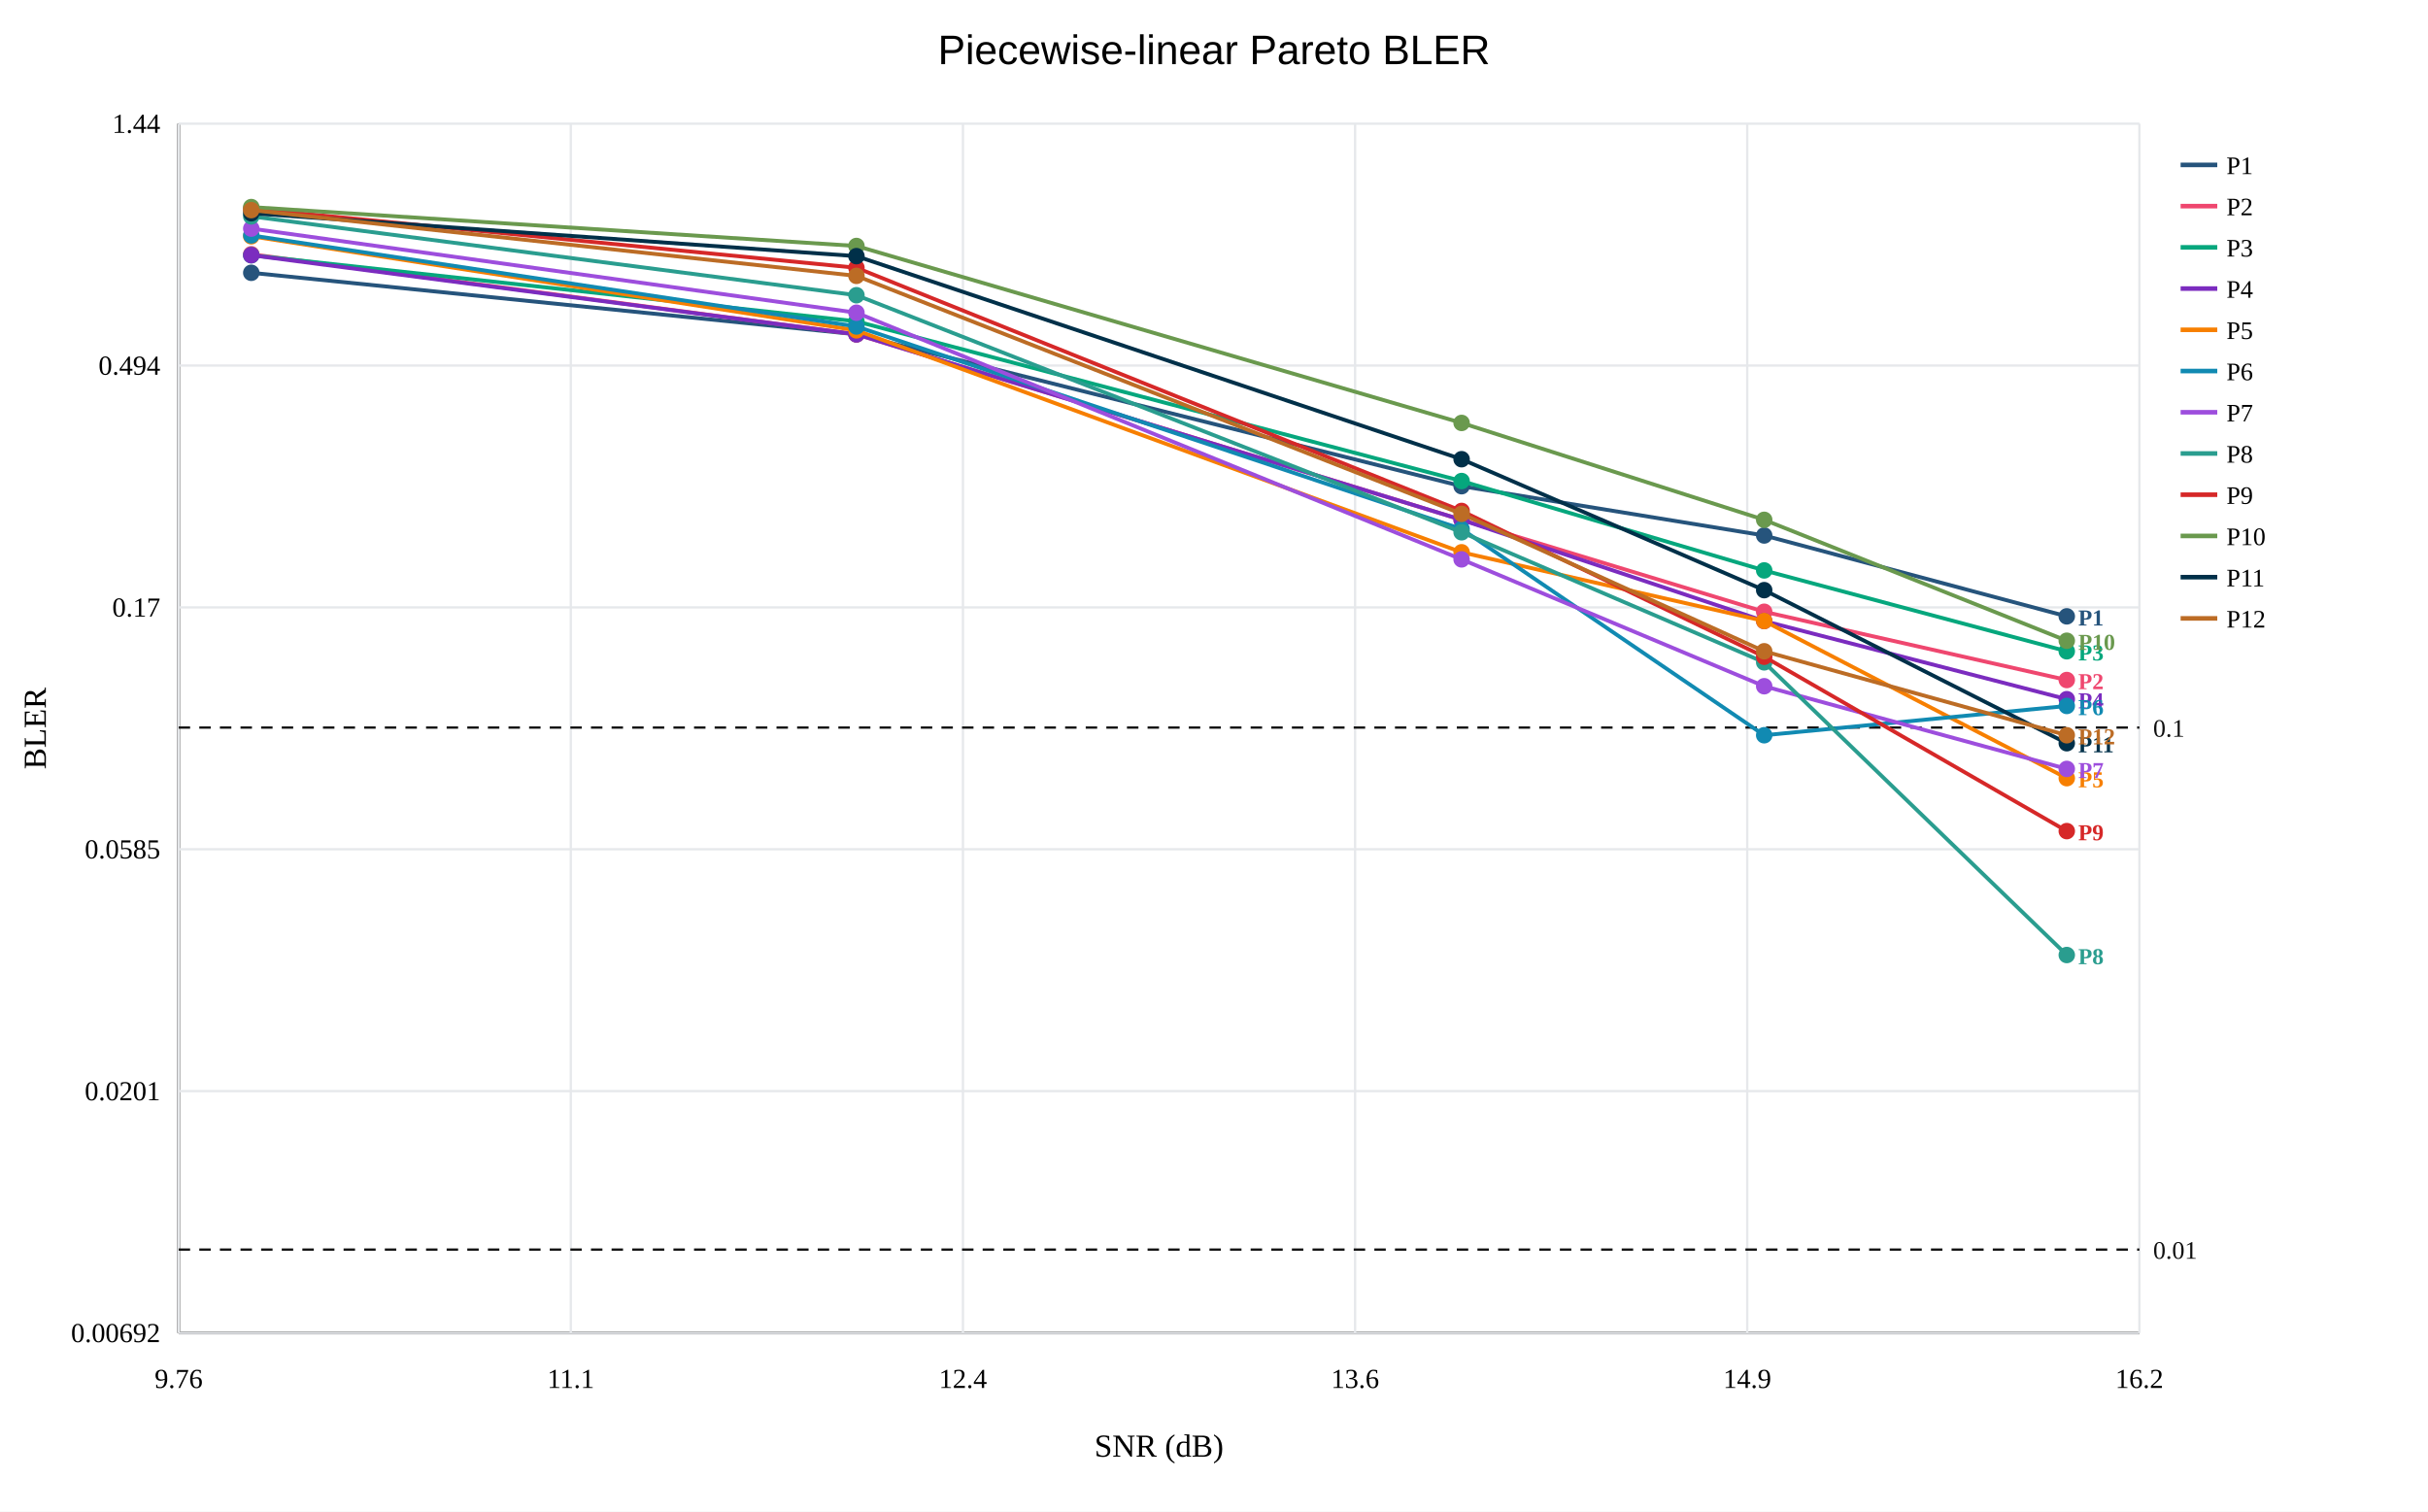
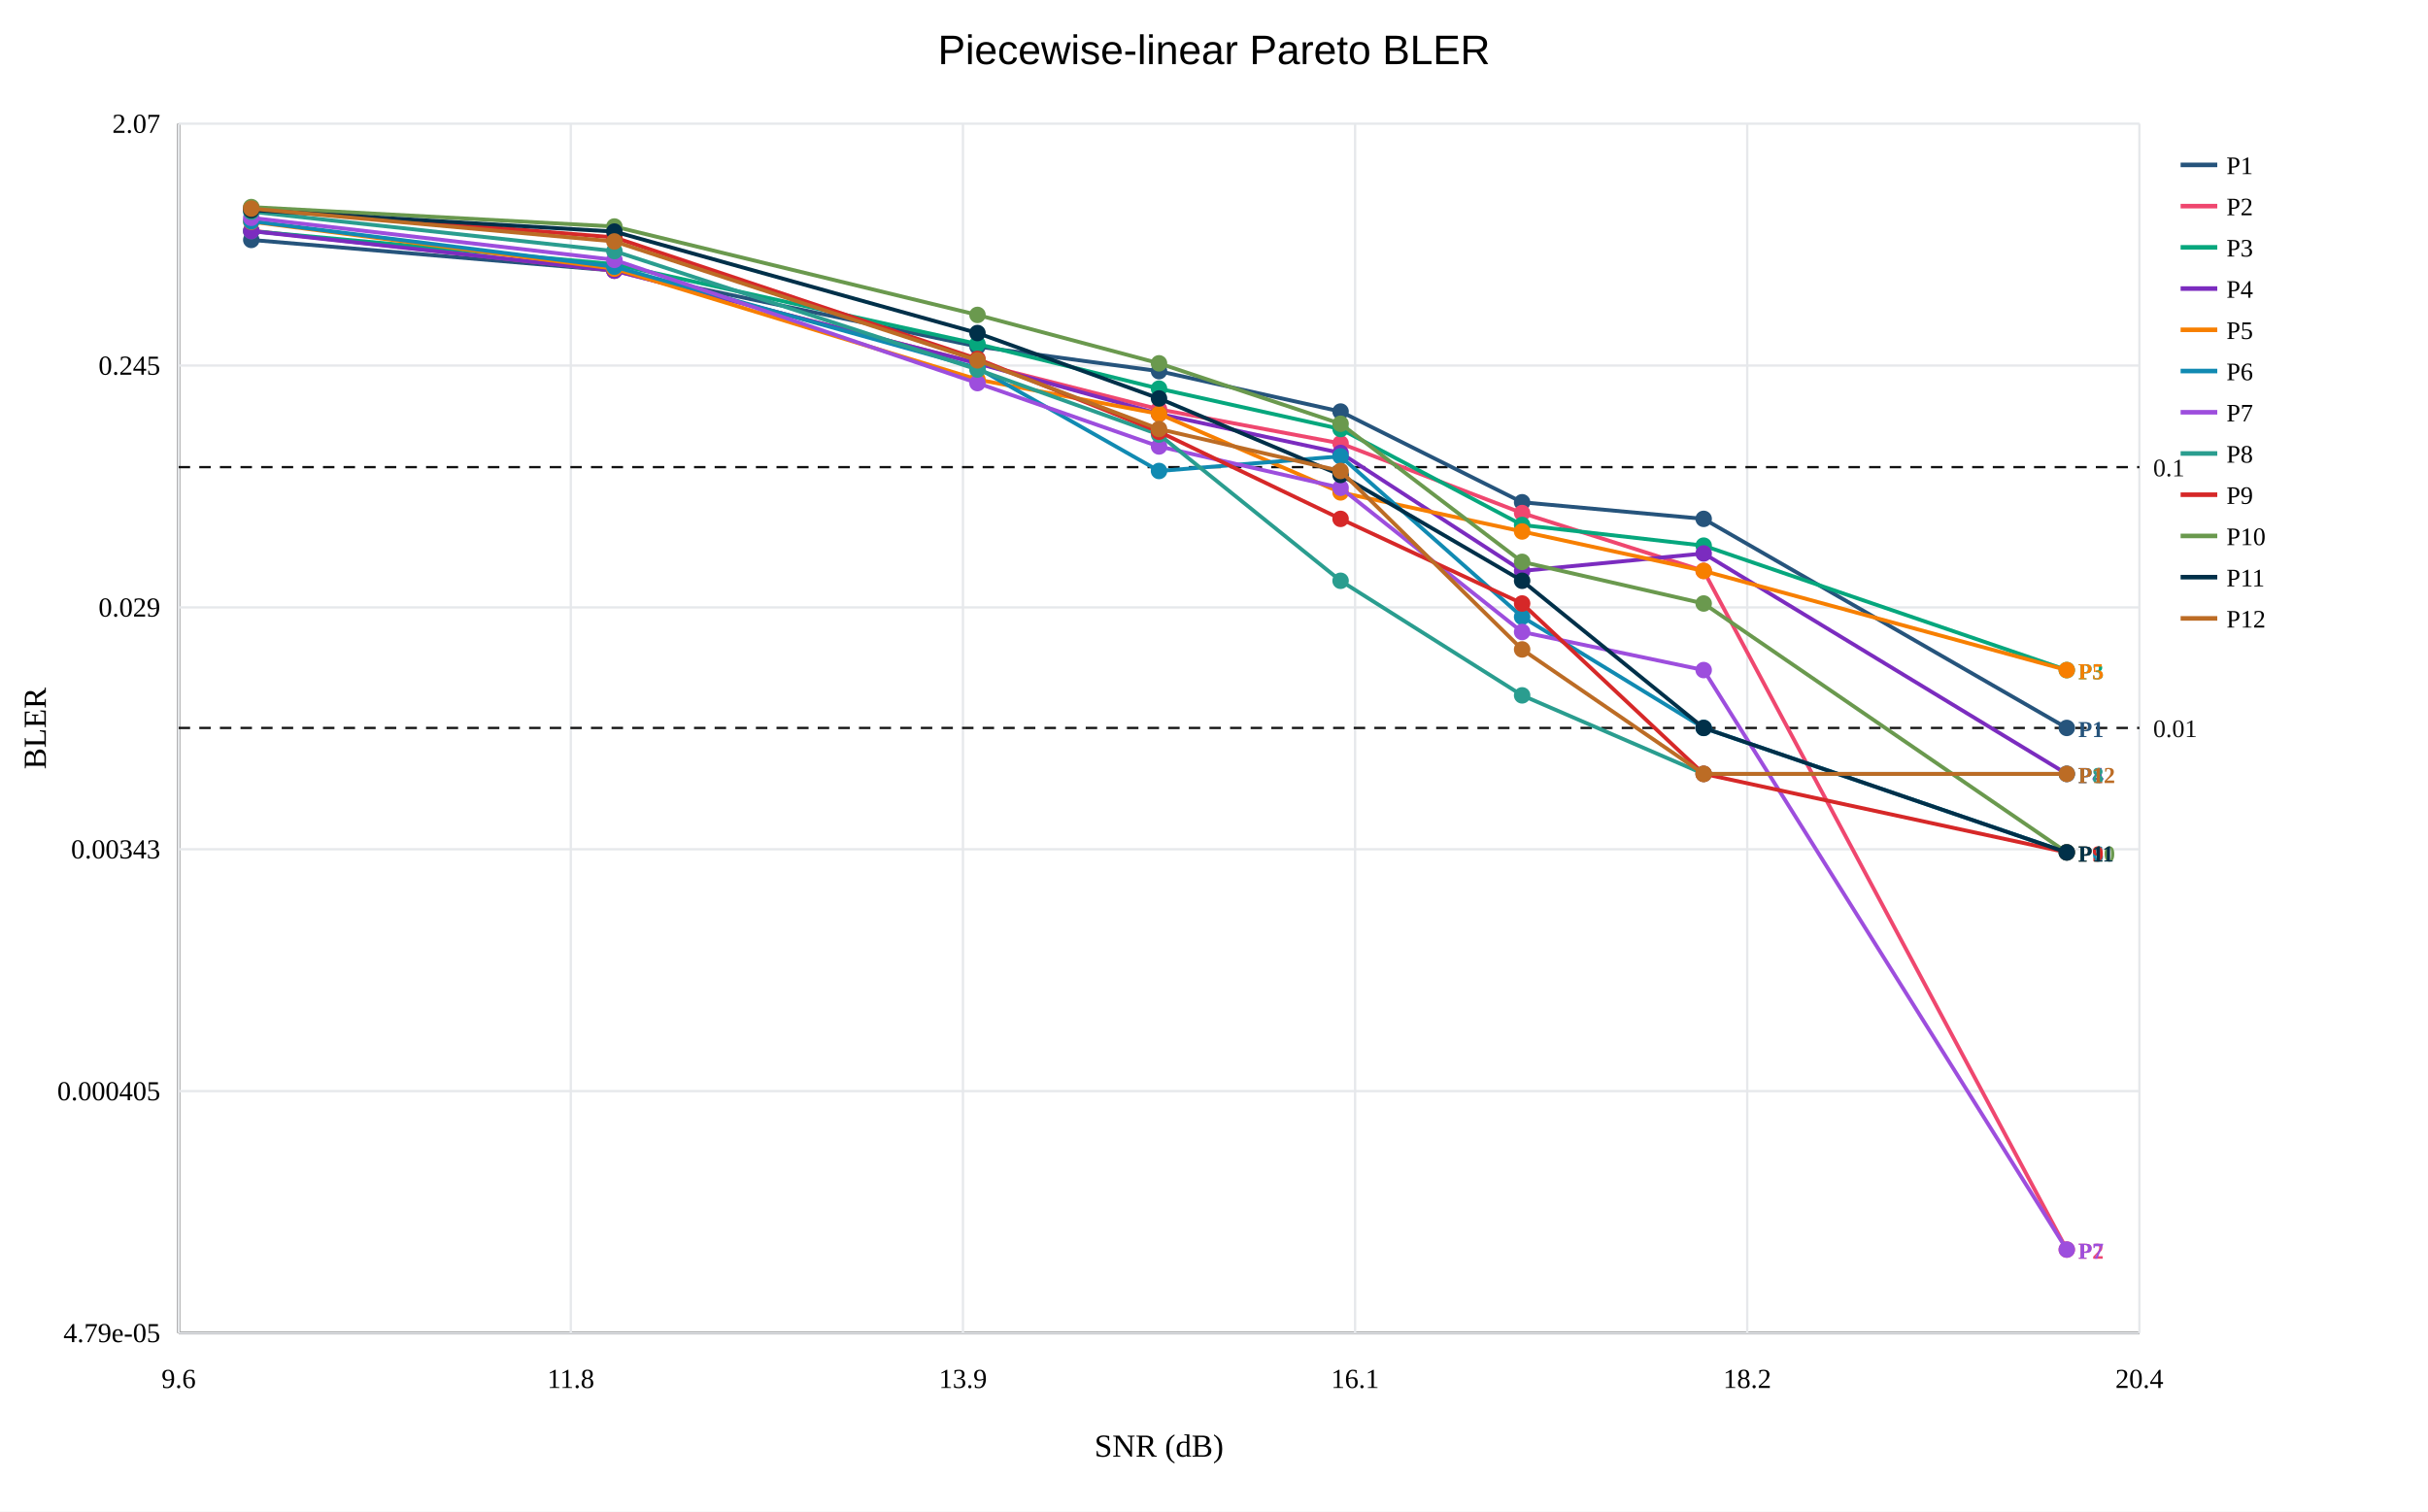
<svg xmlns="http://www.w3.org/2000/svg" width="1060" height="660" viewBox="0 0 1060 660">
  <rect width="100%" height="100%" fill="white" />
  <text x="530.0" y="28" text-anchor="middle" font-size="18" font-family="Arial, sans-serif">Piecewise-linear Pareto BLER</text>
  <line x1="78" y1="582" x2="934" y2="582" stroke="#333" stroke-width="1.2" />
  <line x1="78" y1="54" x2="78" y2="582" stroke="#333" stroke-width="1.2" />
  <line x1="78.00" y1="54" x2="78.00" y2="582" stroke="#e6e8eb" />
-   <text x="78.00" y="606" font-size="12" text-anchor="middle">9.76</text>
+   <text x="78.00" y="606" font-size="12" text-anchor="middle">9.6</text>
  <line x1="249.20" y1="54" x2="249.20" y2="582" stroke="#e6e8eb" />
-   <text x="249.20" y="606" font-size="12" text-anchor="middle">11.1</text>
+   <text x="249.20" y="606" font-size="12" text-anchor="middle">11.8</text>
  <line x1="420.40" y1="54" x2="420.40" y2="582" stroke="#e6e8eb" />
-   <text x="420.40" y="606" font-size="12" text-anchor="middle">12.4</text>
+   <text x="420.40" y="606" font-size="12" text-anchor="middle">13.9</text>
  <line x1="591.60" y1="54" x2="591.60" y2="582" stroke="#e6e8eb" />
-   <text x="591.60" y="606" font-size="12" text-anchor="middle">13.6</text>
+   <text x="591.60" y="606" font-size="12" text-anchor="middle">16.1</text>
  <line x1="762.80" y1="54" x2="762.80" y2="582" stroke="#e6e8eb" />
-   <text x="762.80" y="606" font-size="12" text-anchor="middle">14.9</text>
+   <text x="762.80" y="606" font-size="12" text-anchor="middle">18.2</text>
  <line x1="934.00" y1="54" x2="934.00" y2="582" stroke="#e6e8eb" />
-   <text x="934.00" y="606" font-size="12" text-anchor="middle">16.2</text>
+   <text x="934.00" y="606" font-size="12" text-anchor="middle">20.4</text>
  <line x1="78" y1="582.00" x2="934" y2="582.00" stroke="#e6e8eb" />
-   <text x="70" y="586.00" font-size="12" text-anchor="end">0.00692</text>
+   <text x="70" y="586.00" font-size="12" text-anchor="end">4.79e-05</text>
  <line x1="78" y1="476.40" x2="934" y2="476.40" stroke="#e6e8eb" />
-   <text x="70" y="480.40" font-size="12" text-anchor="end">0.0201</text>
+   <text x="70" y="480.40" font-size="12" text-anchor="end">0.000405</text>
  <line x1="78" y1="370.80" x2="934" y2="370.80" stroke="#e6e8eb" />
-   <text x="70" y="374.80" font-size="12" text-anchor="end">0.0585</text>
+   <text x="70" y="374.80" font-size="12" text-anchor="end">0.00343</text>
  <line x1="78" y1="265.20" x2="934" y2="265.20" stroke="#e6e8eb" />
-   <text x="70" y="269.20" font-size="12" text-anchor="end">0.17</text>
+   <text x="70" y="269.20" font-size="12" text-anchor="end">0.029</text>
  <line x1="78" y1="159.60" x2="934" y2="159.60" stroke="#e6e8eb" />
-   <text x="70" y="163.60" font-size="12" text-anchor="end">0.494</text>
+   <text x="70" y="163.60" font-size="12" text-anchor="end">0.245</text>
  <line x1="78" y1="54.00" x2="934" y2="54.00" stroke="#e6e8eb" />
-   <text x="70" y="58.00" font-size="12" text-anchor="end">1.44</text>
-   <line x1="78" y1="317.67" x2="934" y2="317.67" stroke="#111" stroke-width="1" stroke-dasharray="5 4" />
-   <text x="940" y="321.67" font-size="11" fill="#111">0.1</text>
-   <line x1="78" y1="545.59" x2="934" y2="545.59" stroke="#111" stroke-width="1" stroke-dasharray="5 4" />
-   <text x="940" y="549.59" font-size="11" fill="#111">0.01</text>
-   <circle cx="109.70" cy="119.11" r="3.6" fill="#26547c" />
-   <circle cx="373.90" cy="145.97" r="3.6" fill="#26547c" />
-   <circle cx="638.10" cy="212.28" r="3.6" fill="#26547c" />
-   <circle cx="770.20" cy="233.80" r="3.6" fill="#26547c" />
-   <circle cx="902.30" cy="269.11" r="3.6" fill="#26547c" />
-   <polyline points="109.70,119.11 373.90,145.97 638.10,212.28 770.20,233.80 902.30,269.11" fill="none" stroke="#26547c" stroke-width="1.7" />
-   <text x="907.30" y="273.11" font-size="10" fill="#26547c" font-weight="700">P1</text>
-   <circle cx="109.70" cy="111.02" r="3.6" fill="#ef476f" />
-   <circle cx="373.90" cy="145.97" r="3.6" fill="#ef476f" />
-   <circle cx="638.10" cy="226.97" r="3.6" fill="#ef476f" />
-   <circle cx="770.20" cy="267.11" r="3.6" fill="#ef476f" />
-   <circle cx="902.30" cy="296.91" r="3.6" fill="#ef476f" />
-   <polyline points="109.70,111.02 373.90,145.97 638.10,226.97 770.20,267.11 902.30,296.91" fill="none" stroke="#ef476f" stroke-width="1.7" />
-   <text x="907.30" y="300.91" font-size="10" fill="#ef476f" font-weight="700">P2</text>
-   <circle cx="109.70" cy="111.43" r="3.6" fill="#06a77d" />
-   <circle cx="373.90" cy="140.31" r="3.6" fill="#06a77d" />
-   <circle cx="638.10" cy="210.03" r="3.6" fill="#06a77d" />
-   <circle cx="770.20" cy="249.06" r="3.6" fill="#06a77d" />
-   <circle cx="902.30" cy="284.36" r="3.6" fill="#06a77d" />
-   <polyline points="109.70,111.43 373.90,140.31 638.10,210.03 770.20,249.06 902.30,284.36" fill="none" stroke="#06a77d" stroke-width="1.7" />
-   <text x="907.30" y="288.36" font-size="10" fill="#06a77d" font-weight="700">P3</text>
-   <circle cx="109.70" cy="111.43" r="3.6" fill="#7b2cbf" />
-   <circle cx="373.90" cy="145.97" r="3.6" fill="#7b2cbf" />
-   <circle cx="638.10" cy="226.97" r="3.6" fill="#7b2cbf" />
-   <circle cx="770.20" cy="271.15" r="3.6" fill="#7b2cbf" />
-   <circle cx="902.30" cy="305.28" r="3.6" fill="#7b2cbf" />
-   <polyline points="109.70,111.43 373.90,145.97 638.10,226.97 770.20,271.15 902.30,305.28" fill="none" stroke="#7b2cbf" stroke-width="1.7" />
-   <text x="907.30" y="309.28" font-size="10" fill="#7b2cbf" font-weight="700">P4</text>
-   <circle cx="109.70" cy="103.16" r="3.6" fill="#f77f00" />
-   <circle cx="373.90" cy="144.24" r="3.6" fill="#f77f00" />
-   <circle cx="638.10" cy="241.14" r="3.6" fill="#f77f00" />
-   <circle cx="770.20" cy="271.15" r="3.6" fill="#f77f00" />
-   <circle cx="902.30" cy="339.76" r="3.6" fill="#f77f00" />
-   <polyline points="109.70,103.16 373.90,144.24 638.10,241.14 770.20,271.15 902.30,339.76" fill="none" stroke="#f77f00" stroke-width="1.7" />
-   <text x="907.30" y="343.76" font-size="10" fill="#f77f00" font-weight="700">P5</text>
-   <circle cx="109.70" cy="102.78" r="3.6" fill="#118ab2" />
-   <circle cx="373.90" cy="142.54" r="3.6" fill="#118ab2" />
-   <circle cx="638.10" cy="231.01" r="3.6" fill="#118ab2" />
-   <circle cx="770.20" cy="321.02" r="3.6" fill="#118ab2" />
-   <circle cx="902.30" cy="308.23" r="3.6" fill="#118ab2" />
-   <polyline points="109.70,102.78 373.90,142.54 638.10,231.01 770.20,321.02 902.30,308.23" fill="none" stroke="#118ab2" stroke-width="1.7" />
-   <text x="907.30" y="312.23" font-size="10" fill="#118ab2" font-weight="700">P6</text>
-   <circle cx="109.70" cy="99.81" r="3.6" fill="#9d4edd" />
-   <circle cx="373.90" cy="136.54" r="3.6" fill="#9d4edd" />
-   <circle cx="638.10" cy="244.23" r="3.6" fill="#9d4edd" />
-   <circle cx="770.20" cy="299.62" r="3.6" fill="#9d4edd" />
-   <circle cx="902.30" cy="335.72" r="3.6" fill="#9d4edd" />
-   <polyline points="109.70,99.81 373.90,136.54 638.10,244.23 770.20,299.62 902.30,335.72" fill="none" stroke="#9d4edd" stroke-width="1.7" />
-   <text x="907.30" y="339.72" font-size="10" fill="#9d4edd" font-weight="700">P7</text>
-   <circle cx="109.70" cy="94.48" r="3.6" fill="#2a9d8f" />
-   <circle cx="373.90" cy="128.90" r="3.6" fill="#2a9d8f" />
-   <circle cx="638.10" cy="232.40" r="3.6" fill="#2a9d8f" />
-   <circle cx="770.20" cy="289.19" r="3.6" fill="#2a9d8f" />
-   <circle cx="902.30" cy="416.98" r="3.6" fill="#2a9d8f" />
-   <polyline points="109.70,94.48 373.90,128.90 638.10,232.40 770.20,289.19 902.30,416.98" fill="none" stroke="#2a9d8f" stroke-width="1.7" />
-   <text x="907.30" y="420.98" font-size="10" fill="#2a9d8f" font-weight="700">P8</text>
-   <circle cx="109.70" cy="91.08" r="3.6" fill="#d62828" />
-   <circle cx="373.90" cy="116.92" r="3.6" fill="#d62828" />
-   <circle cx="638.10" cy="223.09" r="3.6" fill="#d62828" />
-   <circle cx="770.20" cy="286.75" r="3.6" fill="#d62828" />
-   <circle cx="902.30" cy="362.88" r="3.6" fill="#d62828" />
-   <polyline points="109.70,91.08 373.90,116.92 638.10,223.09 770.20,286.75 902.30,362.88" fill="none" stroke="#d62828" stroke-width="1.7" />
-   <text x="907.30" y="366.88" font-size="10" fill="#d62828" font-weight="700">P9</text>
+   <text x="70" y="58.00" font-size="12" text-anchor="end">2.07</text>
+   <line x1="78" y1="203.96" x2="934" y2="203.96" stroke="#111" stroke-width="1" stroke-dasharray="5 4" />
+   <text x="940" y="207.96" font-size="11" fill="#111">0.1</text>
+   <line x1="78" y1="317.83" x2="934" y2="317.83" stroke="#111" stroke-width="1" stroke-dasharray="5 4" />
+   <text x="940" y="321.83" font-size="11" fill="#111">0.01</text>
+   <circle cx="109.70" cy="104.75" r="3.6" fill="#26547c" />
+   <circle cx="268.22" cy="118.17" r="3.6" fill="#26547c" />
+   <circle cx="426.74" cy="151.30" r="3.6" fill="#26547c" />
+   <circle cx="506.00" cy="162.06" r="3.6" fill="#26547c" />
+   <circle cx="585.26" cy="179.69" r="3.6" fill="#26547c" />
+   <circle cx="664.52" cy="219.30" r="3.6" fill="#26547c" />
+   <circle cx="743.78" cy="226.55" r="3.6" fill="#26547c" />
+   <circle cx="902.30" cy="317.83" r="3.6" fill="#26547c" />
+   <polyline points="109.70,104.75 268.22,118.17 426.74,151.30 506.00,162.06 585.26,179.69 664.52,219.30 743.78,226.55 902.30,317.83" fill="none" stroke="#26547c" stroke-width="1.7" />
+   <text x="907.30" y="321.83" font-size="10" fill="#26547c" font-weight="700">P1</text>
+   <circle cx="109.70" cy="100.71" r="3.6" fill="#ef476f" />
+   <circle cx="268.22" cy="118.17" r="3.6" fill="#ef476f" />
+   <circle cx="426.74" cy="158.64" r="3.6" fill="#ef476f" />
+   <circle cx="506.00" cy="178.70" r="3.6" fill="#ef476f" />
+   <circle cx="585.26" cy="193.59" r="3.6" fill="#ef476f" />
+   <circle cx="664.52" cy="224.01" r="3.6" fill="#ef476f" />
+   <circle cx="743.78" cy="249.27" r="3.6" fill="#ef476f" />
+   <circle cx="902.30" cy="545.59" r="3.6" fill="#ef476f" />
+   <polyline points="109.70,100.71 268.22,118.17 426.74,158.64 506.00,178.70 585.26,193.59 664.52,224.01 743.78,249.27 902.30,545.59" fill="none" stroke="#ef476f" stroke-width="1.7" />
+   <text x="907.30" y="549.59" font-size="10" fill="#ef476f" font-weight="700">P2</text>
+   <circle cx="109.70" cy="100.91" r="3.6" fill="#06a77d" />
+   <circle cx="268.22" cy="115.35" r="3.6" fill="#06a77d" />
+   <circle cx="426.74" cy="150.18" r="3.6" fill="#06a77d" />
+   <circle cx="506.00" cy="169.68" r="3.6" fill="#06a77d" />
+   <circle cx="585.26" cy="187.32" r="3.6" fill="#06a77d" />
+   <circle cx="664.52" cy="229.22" r="3.6" fill="#06a77d" />
+   <circle cx="743.78" cy="238.24" r="3.6" fill="#06a77d" />
+   <circle cx="902.30" cy="292.57" r="3.6" fill="#06a77d" />
+   <polyline points="109.70,100.91 268.22,115.35 426.74,150.18 506.00,169.68 585.26,187.32 664.52,229.22 743.78,238.24 902.30,292.57" fill="none" stroke="#06a77d" stroke-width="1.7" />
+   <text x="907.30" y="296.57" font-size="10" fill="#06a77d" font-weight="700">P3</text>
+   <circle cx="109.70" cy="100.91" r="3.6" fill="#7b2cbf" />
+   <circle cx="268.22" cy="118.17" r="3.6" fill="#7b2cbf" />
+   <circle cx="426.74" cy="158.64" r="3.6" fill="#7b2cbf" />
+   <circle cx="506.00" cy="180.71" r="3.6" fill="#7b2cbf" />
+   <circle cx="585.26" cy="197.77" r="3.6" fill="#7b2cbf" />
+   <circle cx="664.52" cy="249.27" r="3.6" fill="#7b2cbf" />
+   <circle cx="743.78" cy="241.65" r="3.6" fill="#7b2cbf" />
+   <circle cx="902.30" cy="337.89" r="3.6" fill="#7b2cbf" />
+   <polyline points="109.70,100.91 268.22,118.17 426.74,158.64 506.00,180.71 585.26,197.77 664.52,249.27 743.78,241.65 902.30,337.89" fill="none" stroke="#7b2cbf" stroke-width="1.7" />
+   <text x="907.30" y="341.89" font-size="10" fill="#7b2cbf" font-weight="700">P4</text>
+   <circle cx="109.70" cy="96.78" r="3.6" fill="#f77f00" />
+   <circle cx="268.22" cy="117.31" r="3.6" fill="#f77f00" />
+   <circle cx="426.74" cy="165.72" r="3.6" fill="#f77f00" />
+   <circle cx="506.00" cy="180.71" r="3.6" fill="#f77f00" />
+   <circle cx="585.26" cy="214.99" r="3.6" fill="#f77f00" />
+   <circle cx="664.52" cy="232.05" r="3.6" fill="#f77f00" />
+   <circle cx="743.78" cy="249.27" r="3.6" fill="#f77f00" />
+   <circle cx="902.30" cy="292.57" r="3.6" fill="#f77f00" />
+   <polyline points="109.70,96.78 268.22,117.31 426.74,165.72 506.00,180.71 585.26,214.99 664.52,232.05 743.78,249.27 902.30,292.57" fill="none" stroke="#f77f00" stroke-width="1.7" />
+   <text x="907.30" y="296.57" font-size="10" fill="#f77f00" font-weight="700">P5</text>
+   <circle cx="109.70" cy="96.59" r="3.6" fill="#118ab2" />
+   <circle cx="268.22" cy="116.46" r="3.6" fill="#118ab2" />
+   <circle cx="426.74" cy="160.66" r="3.6" fill="#118ab2" />
+   <circle cx="506.00" cy="205.64" r="3.6" fill="#118ab2" />
+   <circle cx="585.26" cy="199.25" r="3.6" fill="#118ab2" />
+   <circle cx="664.52" cy="269.33" r="3.6" fill="#118ab2" />
+   <circle cx="743.78" cy="317.83" r="3.6" fill="#118ab2" />
+   <circle cx="902.30" cy="372.17" r="3.6" fill="#118ab2" />
+   <polyline points="109.70,96.59 268.22,116.46 426.74,160.66 506.00,205.64 585.26,199.25 664.52,269.33 743.78,317.83 902.30,372.17" fill="none" stroke="#118ab2" stroke-width="1.7" />
+   <text x="907.30" y="376.17" font-size="10" fill="#118ab2" font-weight="700">P6</text>
+   <circle cx="109.70" cy="95.11" r="3.6" fill="#9d4edd" />
+   <circle cx="268.22" cy="113.46" r="3.6" fill="#9d4edd" />
+   <circle cx="426.74" cy="167.27" r="3.6" fill="#9d4edd" />
+   <circle cx="506.00" cy="194.94" r="3.6" fill="#9d4edd" />
+   <circle cx="585.26" cy="212.98" r="3.6" fill="#9d4edd" />
+   <circle cx="664.52" cy="275.93" r="3.6" fill="#9d4edd" />
+   <circle cx="743.78" cy="292.57" r="3.6" fill="#9d4edd" />
+   <circle cx="902.30" cy="545.59" r="3.6" fill="#9d4edd" />
+   <polyline points="109.70,95.11 268.22,113.46 426.74,167.27 506.00,194.94 585.26,212.98 664.52,275.93 743.78,292.57 902.30,545.59" fill="none" stroke="#9d4edd" stroke-width="1.7" />
+   <text x="907.30" y="549.59" font-size="10" fill="#9d4edd" font-weight="700">P7</text>
+   <circle cx="109.70" cy="92.45" r="3.6" fill="#2a9d8f" />
+   <circle cx="268.22" cy="109.64" r="3.6" fill="#2a9d8f" />
+   <circle cx="426.74" cy="161.35" r="3.6" fill="#2a9d8f" />
+   <circle cx="506.00" cy="189.73" r="3.6" fill="#2a9d8f" />
+   <circle cx="585.26" cy="253.58" r="3.6" fill="#2a9d8f" />
+   <circle cx="664.52" cy="303.61" r="3.6" fill="#2a9d8f" />
+   <circle cx="743.78" cy="337.89" r="3.6" fill="#2a9d8f" />
+   <circle cx="902.30" cy="337.89" r="3.6" fill="#2a9d8f" />
+   <polyline points="109.70,92.45 268.22,109.64 426.74,161.35 506.00,189.73 585.26,253.58 664.52,303.61 743.78,337.89 902.30,337.89" fill="none" stroke="#2a9d8f" stroke-width="1.7" />
+   <text x="907.30" y="341.89" font-size="10" fill="#2a9d8f" font-weight="700">P8</text>
+   <circle cx="109.70" cy="90.75" r="3.6" fill="#d62828" />
+   <circle cx="268.22" cy="103.66" r="3.6" fill="#d62828" />
+   <circle cx="426.74" cy="156.70" r="3.6" fill="#d62828" />
+   <circle cx="506.00" cy="188.51" r="3.6" fill="#d62828" />
+   <circle cx="585.26" cy="226.55" r="3.6" fill="#d62828" />
+   <circle cx="664.52" cy="263.50" r="3.6" fill="#d62828" />
+   <circle cx="743.78" cy="337.89" r="3.6" fill="#d62828" />
+   <circle cx="902.30" cy="372.17" r="3.6" fill="#d62828" />
+   <polyline points="109.70,90.75 268.22,103.66 426.74,156.70 506.00,188.51 585.26,226.55 664.52,263.50 743.78,337.89 902.30,372.17" fill="none" stroke="#d62828" stroke-width="1.7" />
+   <text x="907.30" y="376.17" font-size="10" fill="#d62828" font-weight="700">P9</text>
  <circle cx="109.70" cy="90.41" r="3.6" fill="#6a994e" />
-   <circle cx="373.90" cy="107.40" r="3.6" fill="#6a994e" />
-   <circle cx="638.10" cy="184.66" r="3.6" fill="#6a994e" />
-   <circle cx="770.20" cy="226.97" r="3.6" fill="#6a994e" />
-   <circle cx="902.30" cy="279.76" r="3.6" fill="#6a994e" />
-   <polyline points="109.70,90.41 373.90,107.40 638.10,184.66 770.20,226.97 902.30,279.76" fill="none" stroke="#6a994e" stroke-width="1.7" />
-   <text x="907.30" y="283.76" font-size="10" fill="#6a994e" font-weight="700">P10</text>
-   <circle cx="109.70" cy="93.11" r="3.6" fill="#003049" />
-   <circle cx="373.90" cy="111.84" r="3.6" fill="#003049" />
-   <circle cx="638.10" cy="200.50" r="3.6" fill="#003049" />
-   <circle cx="770.20" cy="257.67" r="3.6" fill="#003049" />
-   <circle cx="902.30" cy="324.50" r="3.6" fill="#003049" />
-   <polyline points="109.70,93.11 373.90,111.84 638.10,200.50 770.20,257.67 902.30,324.50" fill="none" stroke="#003049" stroke-width="1.7" />
-   <text x="907.30" y="328.50" font-size="10" fill="#003049" font-weight="700">P11</text>
-   <circle cx="109.70" cy="91.75" r="3.6" fill="#bc6c25" />
-   <circle cx="373.90" cy="120.45" r="3.6" fill="#bc6c25" />
-   <circle cx="638.10" cy="224.37" r="3.6" fill="#bc6c25" />
-   <circle cx="770.20" cy="284.36" r="3.6" fill="#bc6c25" />
-   <circle cx="902.30" cy="321.02" r="3.6" fill="#bc6c25" />
-   <polyline points="109.70,91.75 373.90,120.45 638.10,224.37 770.20,284.36 902.30,321.02" fill="none" stroke="#bc6c25" stroke-width="1.7" />
-   <text x="907.30" y="325.02" font-size="10" fill="#bc6c25" font-weight="700">P12</text>
+   <circle cx="268.22" cy="98.90" r="3.6" fill="#6a994e" />
+   <circle cx="426.74" cy="137.50" r="3.6" fill="#6a994e" />
+   <circle cx="506.00" cy="158.64" r="3.6" fill="#6a994e" />
+   <circle cx="585.26" cy="185.02" r="3.6" fill="#6a994e" />
+   <circle cx="664.52" cy="245.32" r="3.6" fill="#6a994e" />
+   <circle cx="743.78" cy="263.50" r="3.6" fill="#6a994e" />
+   <circle cx="902.30" cy="372.17" r="3.6" fill="#6a994e" />
+   <polyline points="109.70,90.41 268.22,98.90 426.74,137.50 506.00,158.64 585.26,185.02 664.52,245.32 743.78,263.50 902.30,372.17" fill="none" stroke="#6a994e" stroke-width="1.7" />
+   <text x="907.30" y="376.17" font-size="10" fill="#6a994e" font-weight="700">P10</text>
+   <circle cx="109.70" cy="91.76" r="3.6" fill="#003049" />
+   <circle cx="268.22" cy="101.12" r="3.6" fill="#003049" />
+   <circle cx="426.74" cy="145.41" r="3.6" fill="#003049" />
+   <circle cx="506.00" cy="173.98" r="3.6" fill="#003049" />
+   <circle cx="585.26" cy="207.37" r="3.6" fill="#003049" />
+   <circle cx="664.52" cy="253.58" r="3.6" fill="#003049" />
+   <circle cx="743.78" cy="317.83" r="3.6" fill="#003049" />
+   <circle cx="902.30" cy="372.17" r="3.6" fill="#003049" />
+   <polyline points="109.70,91.76 268.22,101.12 426.74,145.41 506.00,173.98 585.26,207.37 664.52,253.58 743.78,317.83 902.30,372.17" fill="none" stroke="#003049" stroke-width="1.7" />
+   <text x="907.30" y="376.17" font-size="10" fill="#003049" font-weight="700">P11</text>
+   <circle cx="109.70" cy="91.08" r="3.6" fill="#bc6c25" />
+   <circle cx="268.22" cy="105.42" r="3.6" fill="#bc6c25" />
+   <circle cx="426.74" cy="157.34" r="3.6" fill="#bc6c25" />
+   <circle cx="506.00" cy="187.32" r="3.6" fill="#bc6c25" />
+   <circle cx="585.26" cy="205.64" r="3.6" fill="#bc6c25" />
+   <circle cx="664.52" cy="283.55" r="3.6" fill="#bc6c25" />
+   <circle cx="743.78" cy="337.89" r="3.6" fill="#bc6c25" />
+   <circle cx="902.30" cy="337.89" r="3.6" fill="#bc6c25" />
+   <polyline points="109.70,91.08 268.22,105.42 426.74,157.34 506.00,187.32 585.26,205.64 664.52,283.55 743.78,337.89 902.30,337.89" fill="none" stroke="#bc6c25" stroke-width="1.7" />
+   <text x="907.30" y="341.89" font-size="10" fill="#bc6c25" font-weight="700">P12</text>
  <line x1="952" y1="72.00" x2="968" y2="72.00" stroke="#26547c" stroke-width="2" />
  <text x="972" y="76.00" font-size="11">P1</text>
  <line x1="952" y1="90.00" x2="968" y2="90.00" stroke="#ef476f" stroke-width="2" />
  <text x="972" y="94.00" font-size="11">P2</text>
  <line x1="952" y1="108.00" x2="968" y2="108.00" stroke="#06a77d" stroke-width="2" />
  <text x="972" y="112.00" font-size="11">P3</text>
  <line x1="952" y1="126.00" x2="968" y2="126.00" stroke="#7b2cbf" stroke-width="2" />
  <text x="972" y="130.00" font-size="11">P4</text>
  <line x1="952" y1="144.00" x2="968" y2="144.00" stroke="#f77f00" stroke-width="2" />
  <text x="972" y="148.00" font-size="11">P5</text>
  <line x1="952" y1="162.00" x2="968" y2="162.00" stroke="#118ab2" stroke-width="2" />
  <text x="972" y="166.00" font-size="11">P6</text>
  <line x1="952" y1="180.00" x2="968" y2="180.00" stroke="#9d4edd" stroke-width="2" />
  <text x="972" y="184.00" font-size="11">P7</text>
  <line x1="952" y1="198.00" x2="968" y2="198.00" stroke="#2a9d8f" stroke-width="2" />
  <text x="972" y="202.00" font-size="11">P8</text>
  <line x1="952" y1="216.00" x2="968" y2="216.00" stroke="#d62828" stroke-width="2" />
  <text x="972" y="220.00" font-size="11">P9</text>
  <line x1="952" y1="234.00" x2="968" y2="234.00" stroke="#6a994e" stroke-width="2" />
  <text x="972" y="238.00" font-size="11">P10</text>
  <line x1="952" y1="252.00" x2="968" y2="252.00" stroke="#003049" stroke-width="2" />
  <text x="972" y="256.00" font-size="11">P11</text>
  <line x1="952" y1="270.00" x2="968" y2="270.00" stroke="#bc6c25" stroke-width="2" />
  <text x="972" y="274.00" font-size="11">P12</text>
  <text x="506.0" y="636" text-anchor="middle" font-size="14">SNR (dB)</text>
  <text x="20" y="318.0" text-anchor="middle" font-size="14" transform="rotate(-90 20 318.0)">BLER</text>
</svg>
